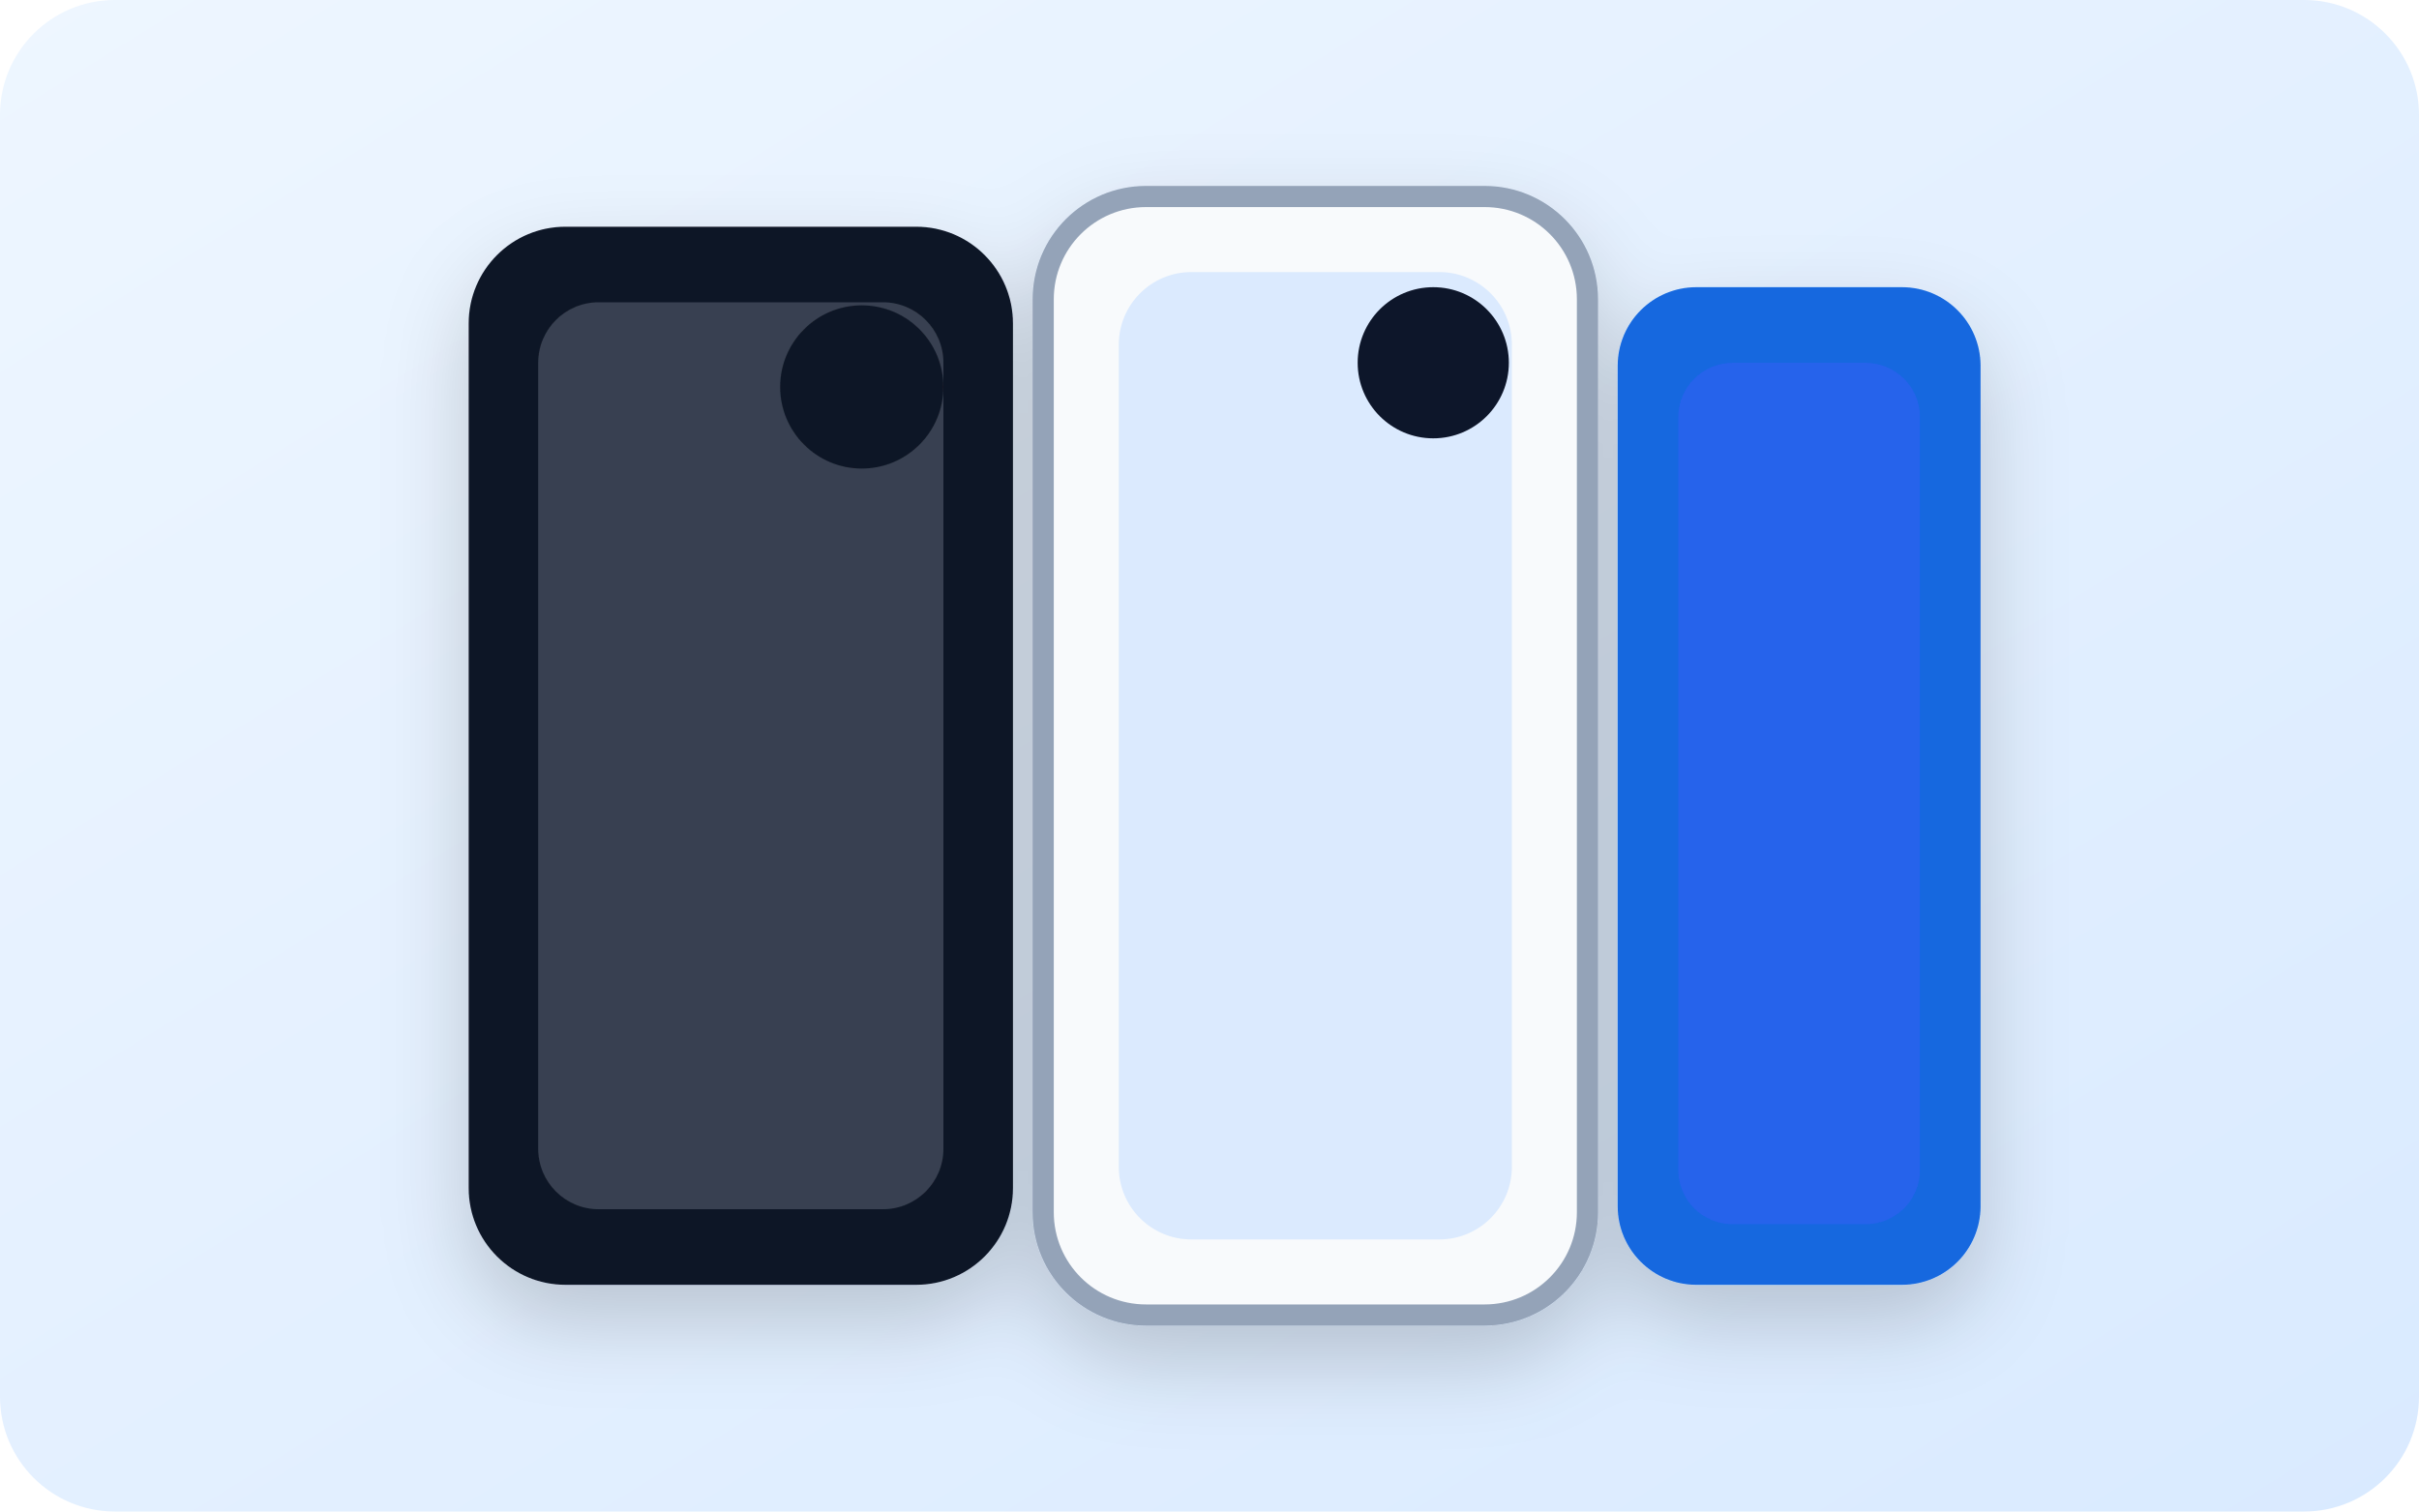
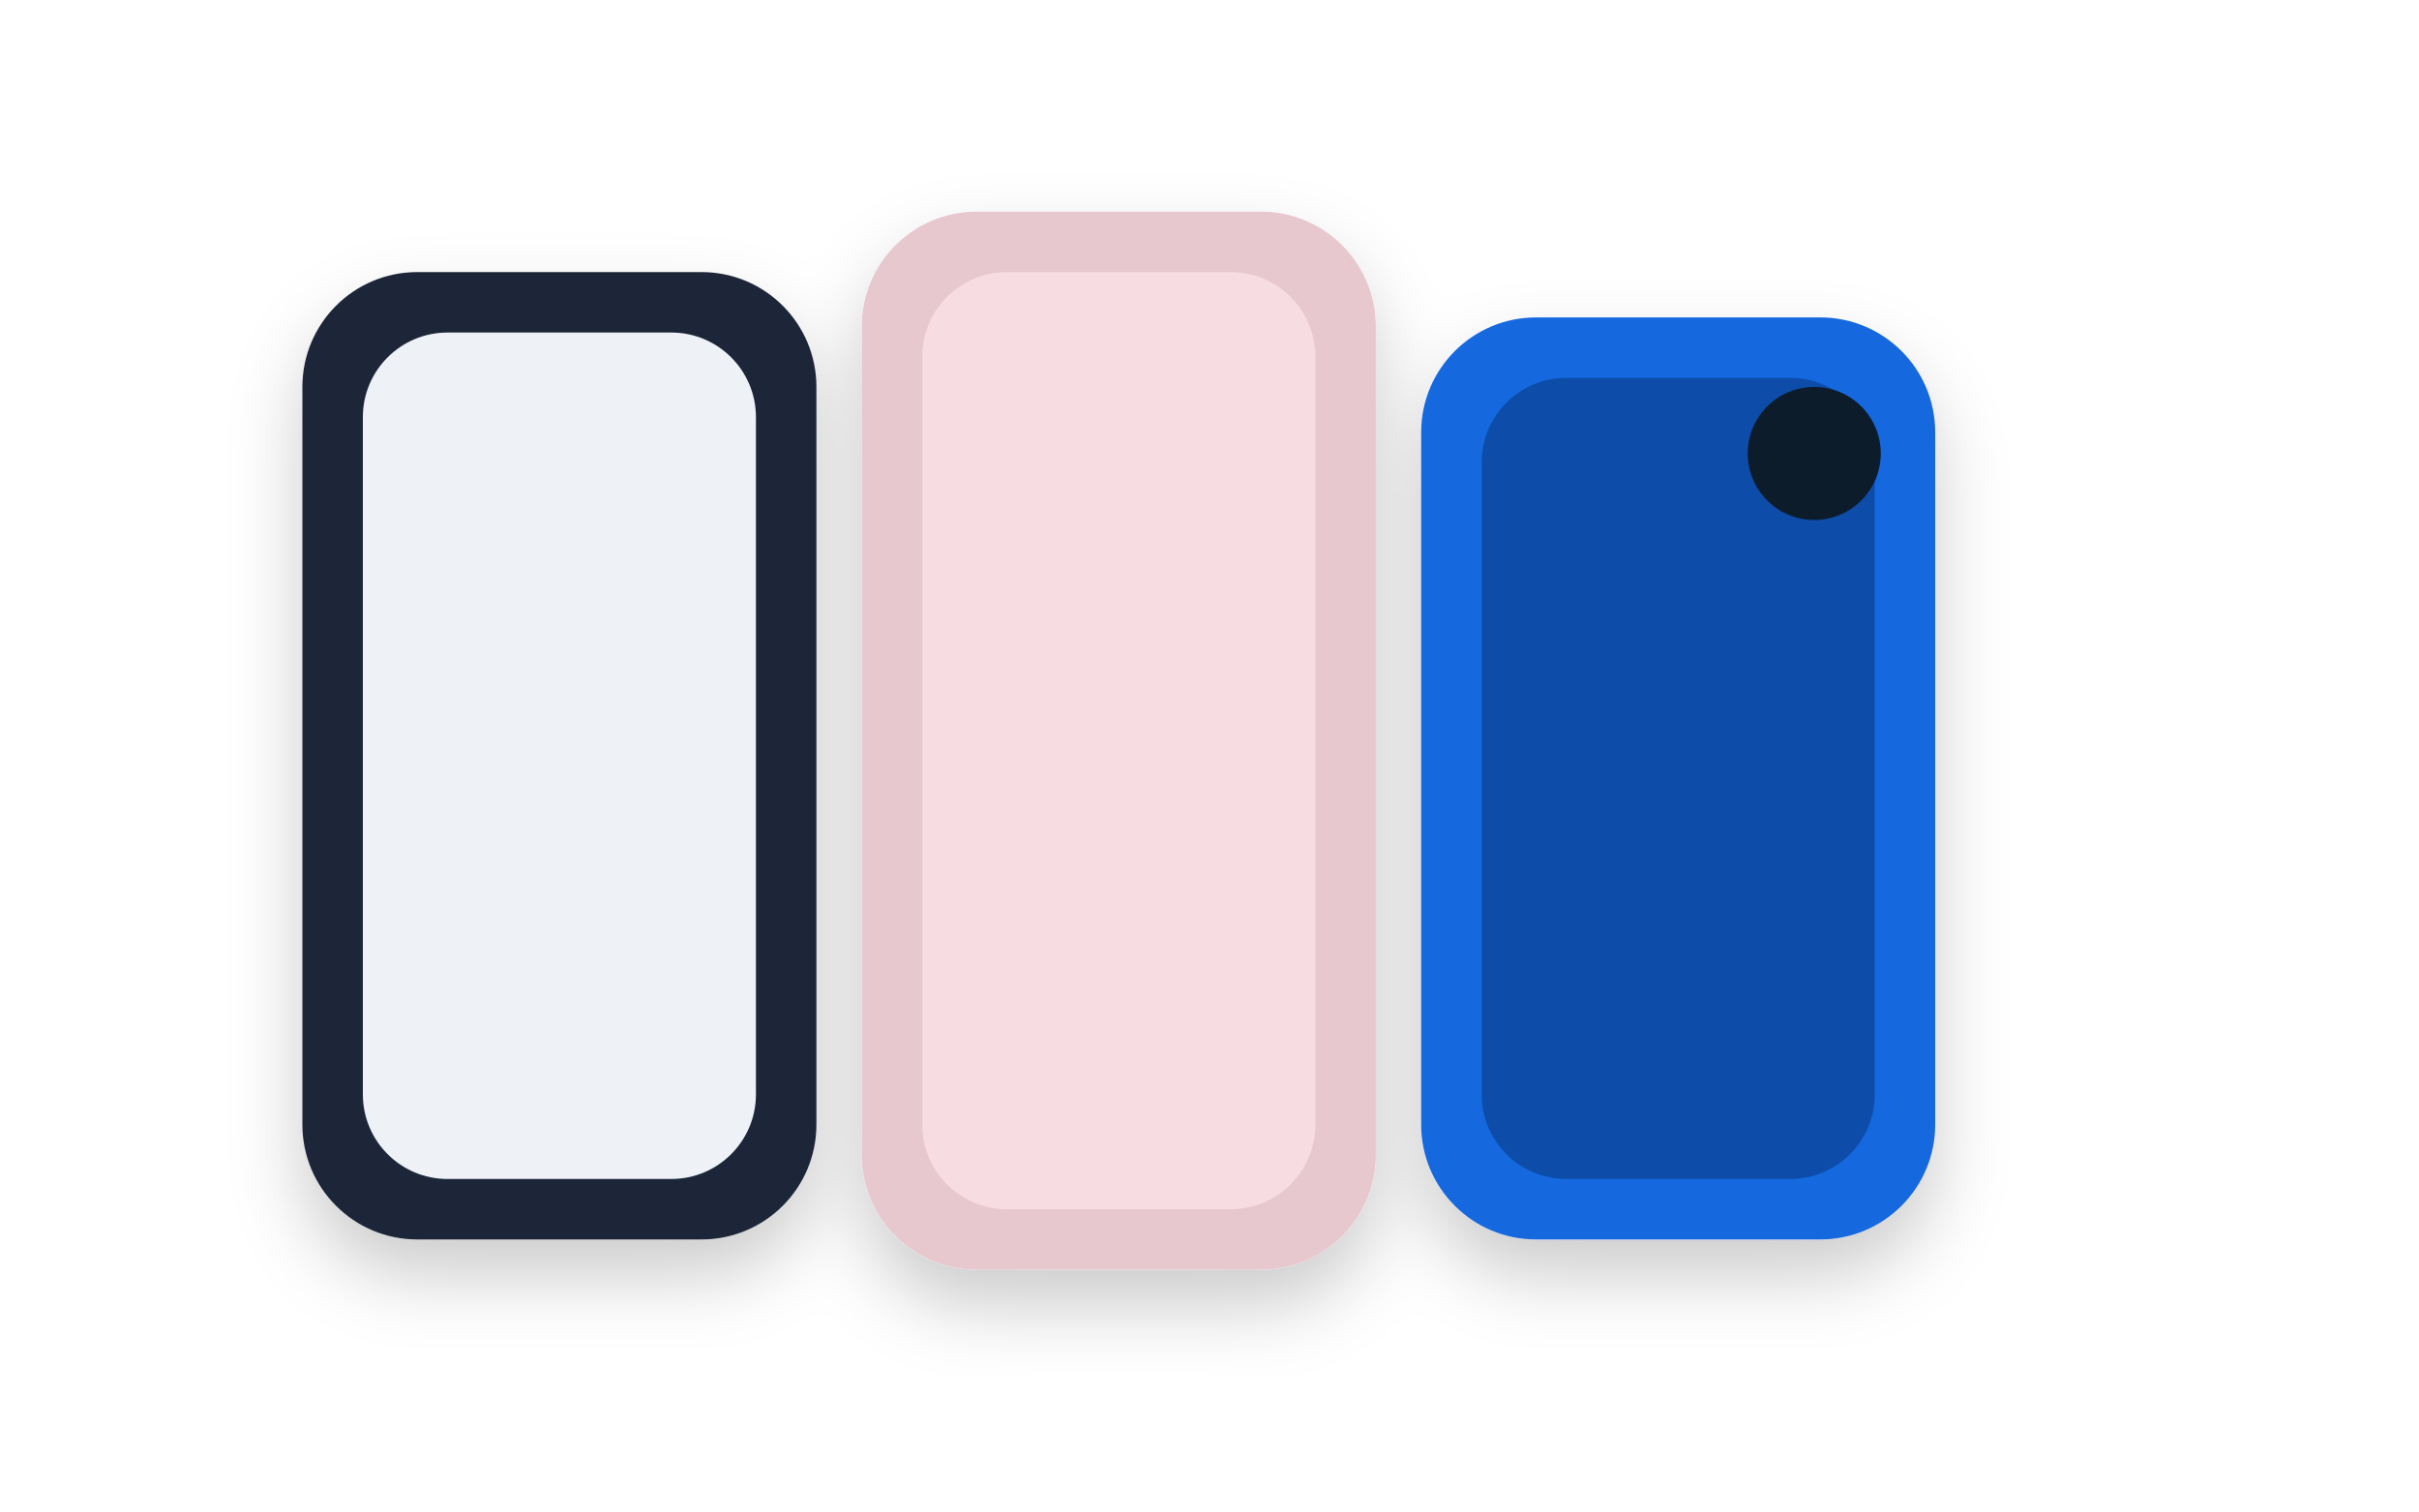
<svg xmlns="http://www.w3.org/2000/svg" viewBox="0 0 800 500" role="img">
  <defs>
-     <linearGradient id="bg" x1="0" y1="0" x2="1" y2="1">
-       <stop offset="0" stop-color="#eef6ff" />
-       <stop offset="1" stop-color="#d9eaff" />
-     </linearGradient>
-     <filter id="shadow" x="-30%" y="-30%" width="160%" height="160%">
-       <feDropShadow dx="0" dy="12" stdDeviation="14" flood-opacity=".18" />
+     <filter id="s">
+       <feDropShadow dx="0" dy="12" stdDeviation="12" flood-opacity=".2" />
    </filter>
  </defs>
-   <rect width="800" height="500" rx="38" fill="url(#bg)" />
-   <g filter="url(#shadow)">
-     <rect x="155" y="75" width="180" height="350" rx="32" fill="#111827" />
-     <rect x="178" y="100" width="134" height="300" rx="20" fill="#374151" />
-     <circle cx="285" cy="128" r="27" fill="#111827" />
-     <rect x="345" y="65" width="180" height="370" rx="34" fill="#f8fafc" stroke="#94a3b8" stroke-width="7" />
-     <rect x="370" y="90" width="130" height="320" rx="24" fill="#dbeafe" />
-     <circle cx="474" cy="120" r="25" fill="#0f172a" />
-     <rect x="535" y="95" width="120" height="330" rx="26" fill="#1268df" />
-     <rect x="555" y="120" width="80" height="285" rx="18" fill="#2563eb" />
+   <g filter="url(#s)">
+     <rect x="100" y="90" width="170" height="320" rx="38" fill="#1c2738" />
+     <rect x="120" y="110" width="130" height="280" rx="28" fill="#eef2f6" />
+     <rect x="285" y="70" width="170" height="350" rx="38" fill="#e7c8cf" />
+     <rect x="305" y="90" width="130" height="310" rx="28" fill="#f7dce1" />
+     <rect x="470" y="105" width="170" height="305" rx="38" fill="#1268df" />
+     <rect x="490" y="125" width="130" height="265" rx="28" fill="#0b4da9" />
+     <circle cx="600" cy="150" r="22" fill="#101a2a" />
  </g>
</svg>
